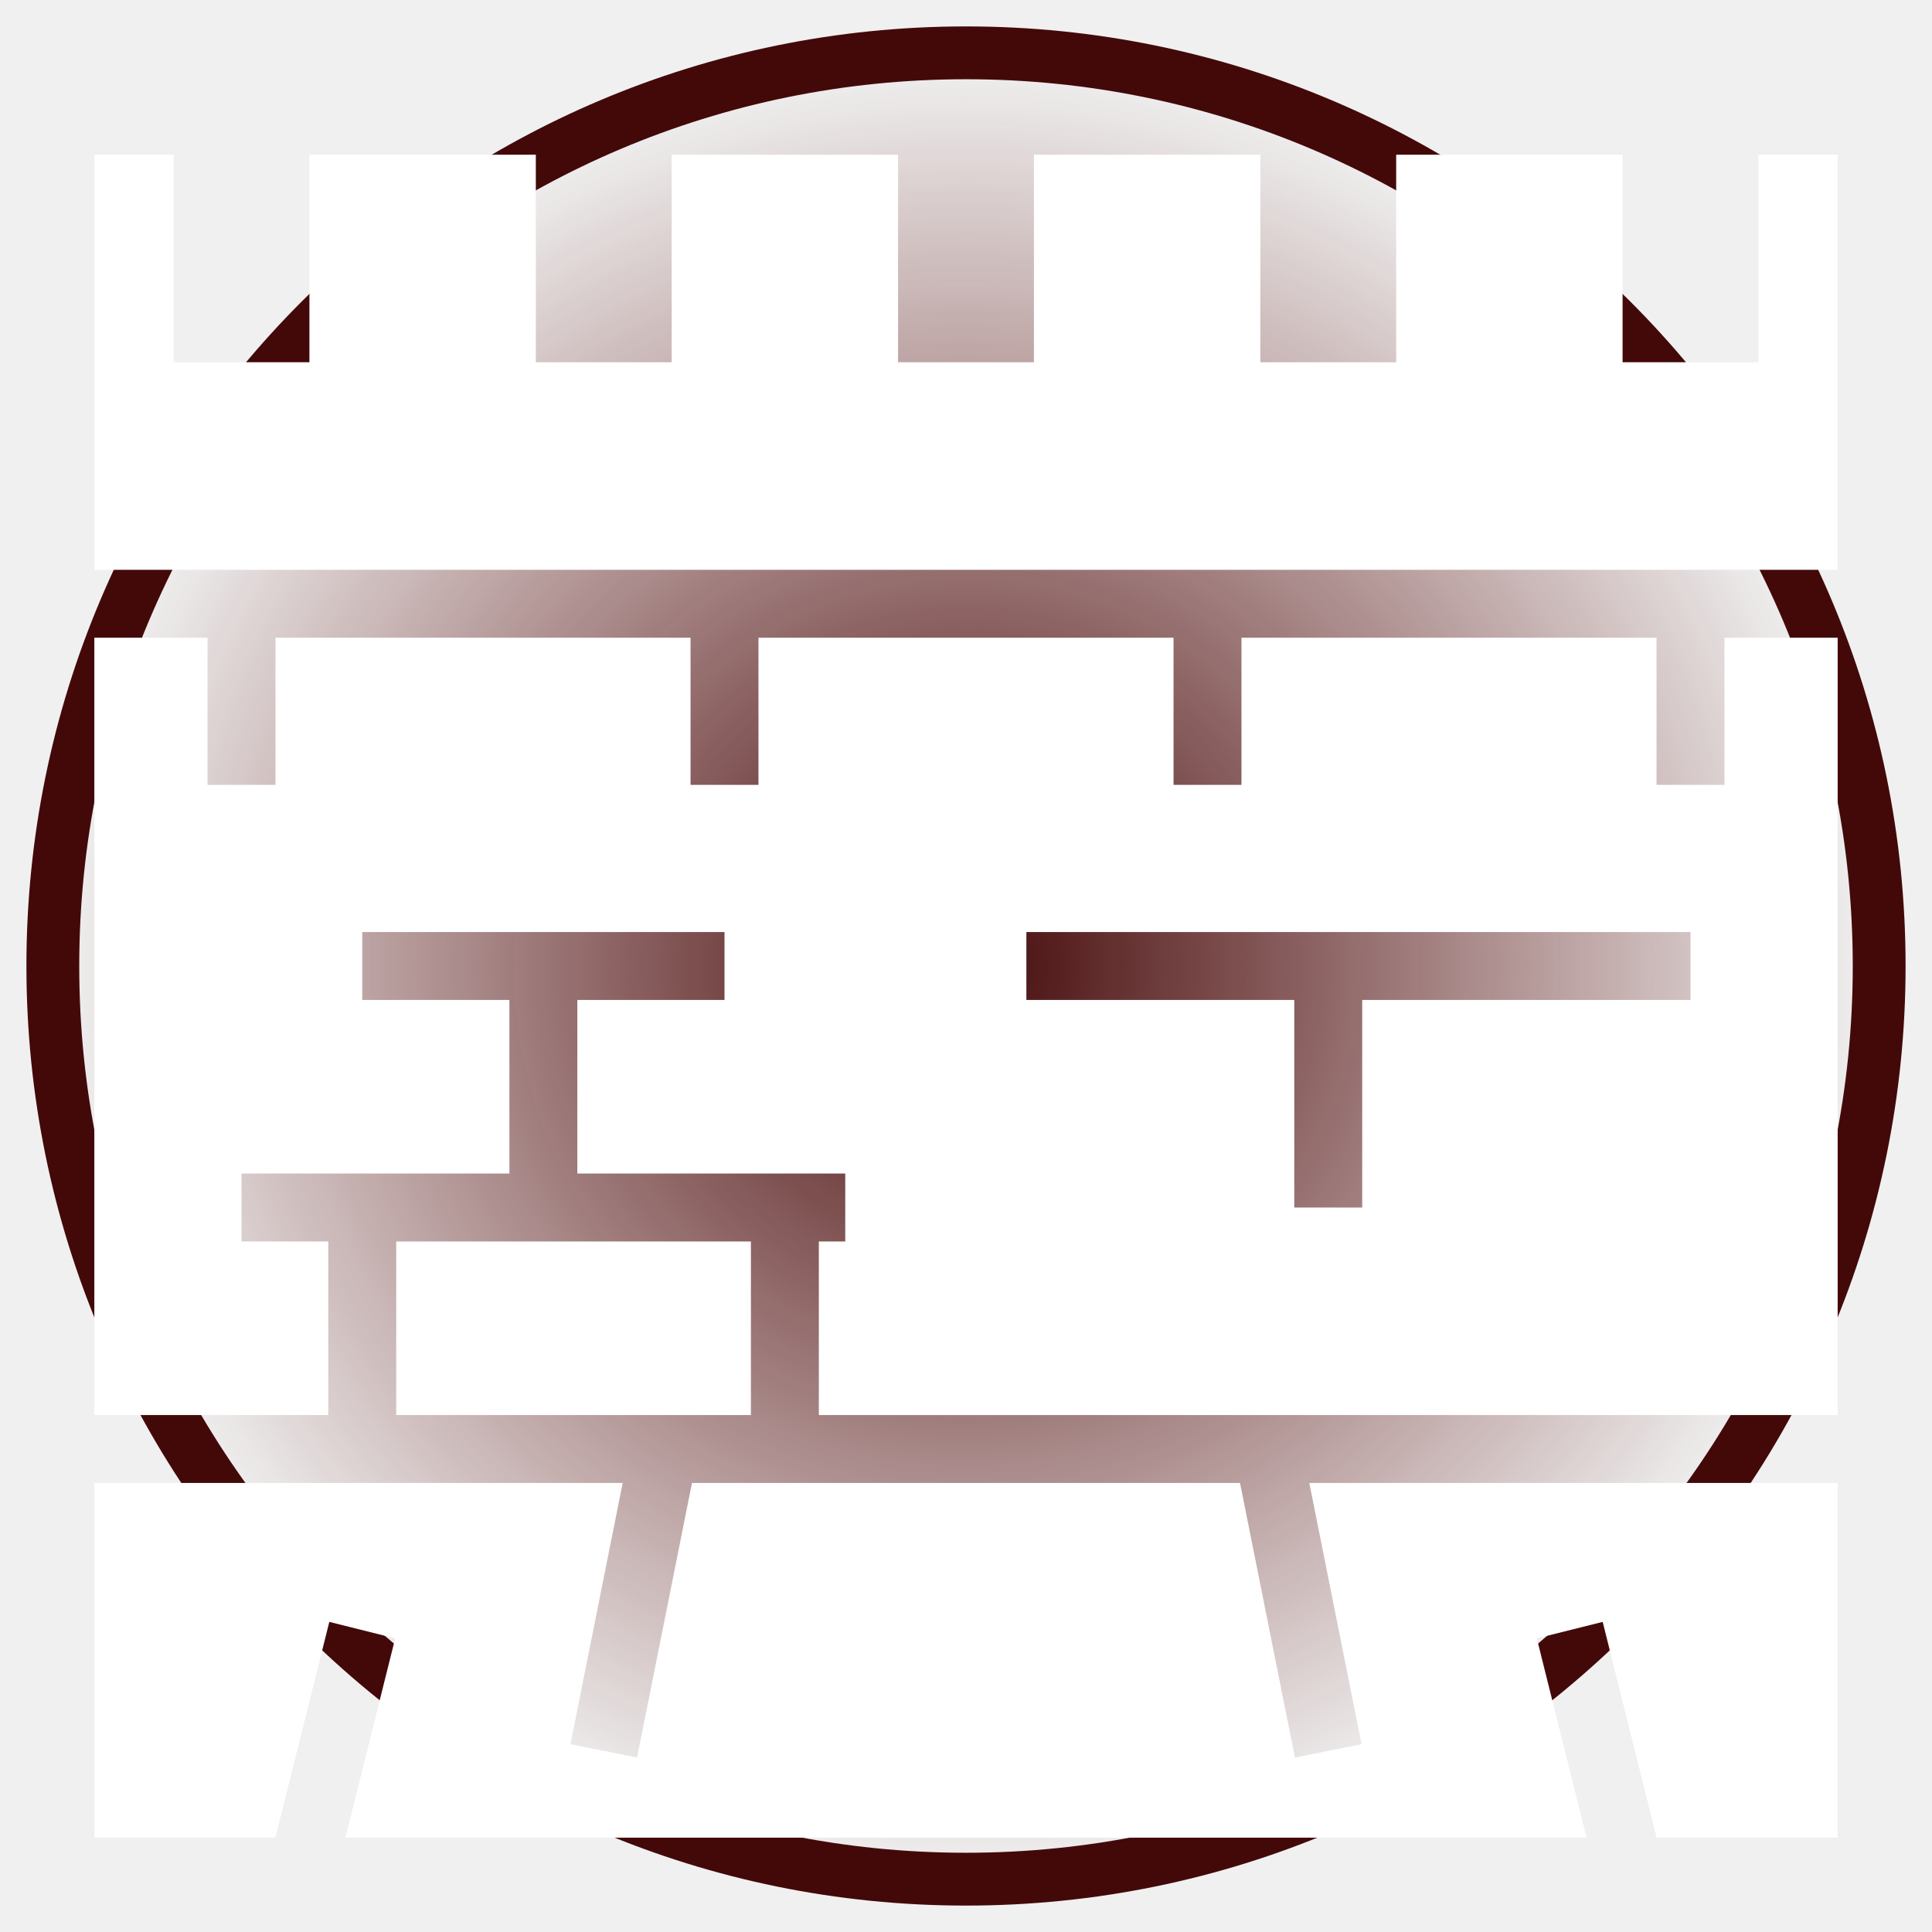
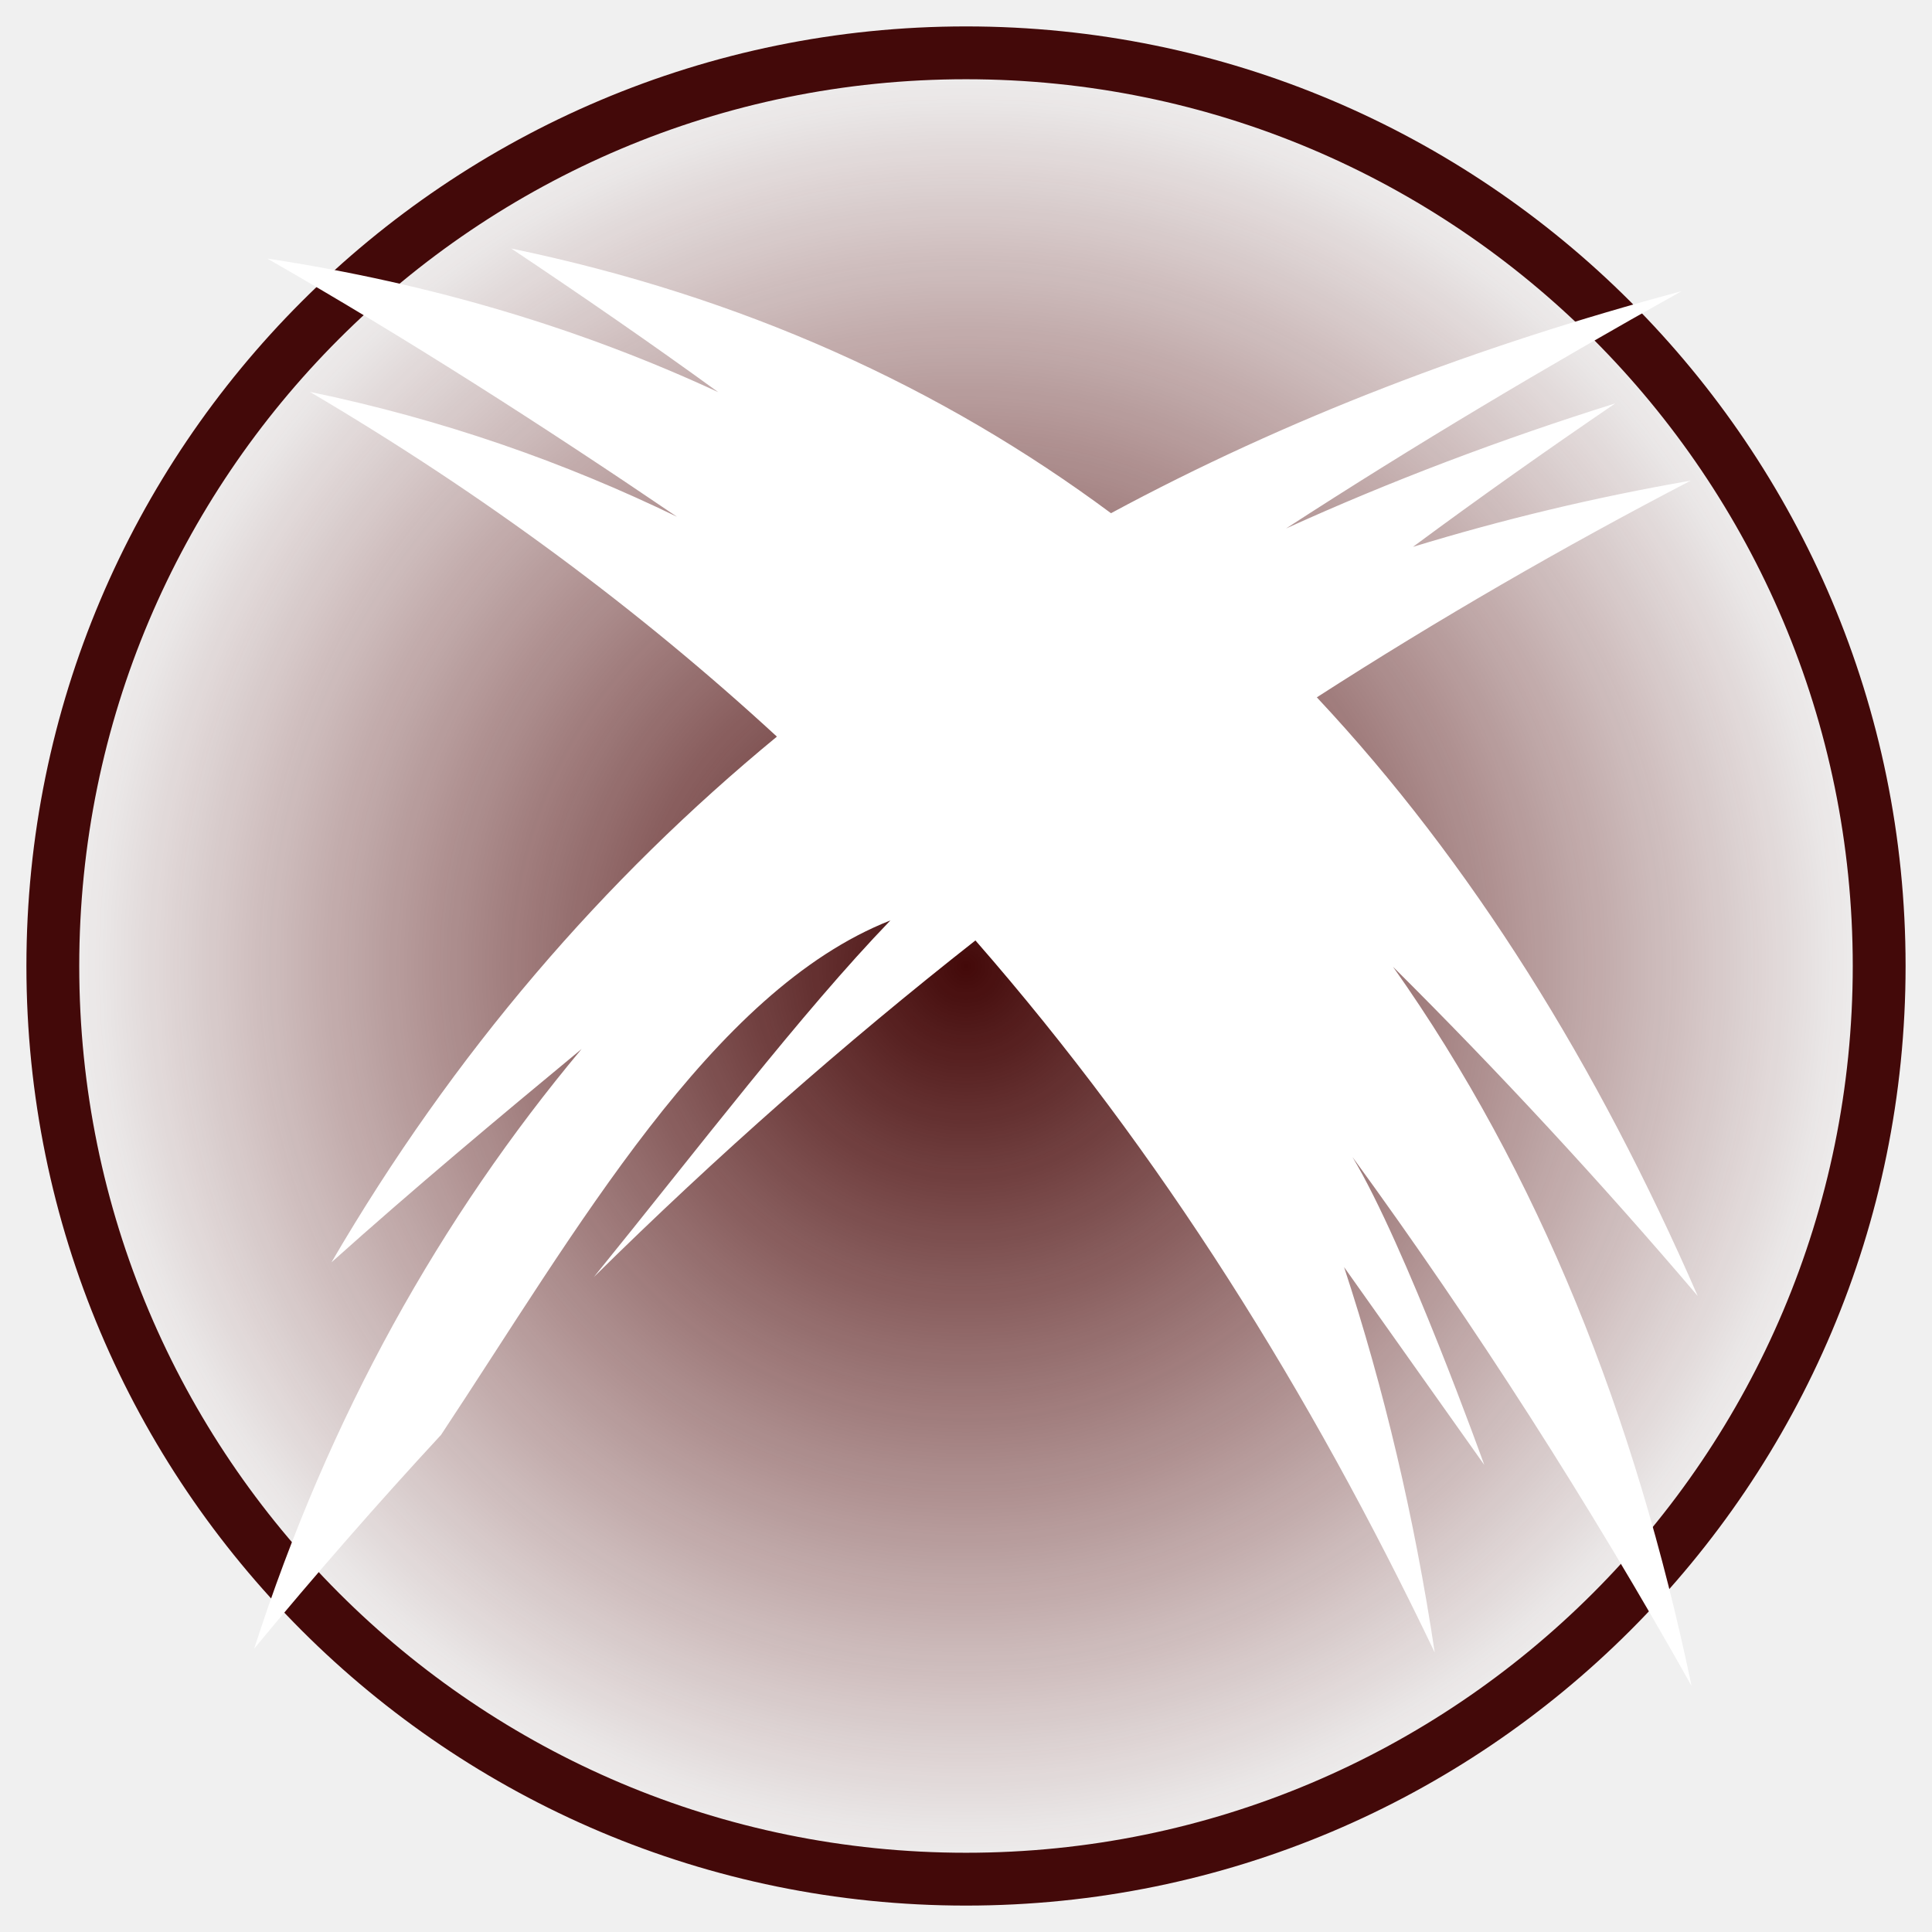
<svg xmlns="http://www.w3.org/2000/svg" viewBox="0 0 512 512" style="height: 512px; width: 512px;">
  <defs>
-     <radialGradient id="heavenly-dog-defensive-wall-gradient-0">
+     <radialGradient id="lorc-cross-mark-gradient-0">
      <stop offset="0%" stop-color="#430909" stop-opacity="1" />
      <stop offset="100%" stop-color="#5f0c0c" stop-opacity="0" />
    </radialGradient>
  </defs>
-   <circle cx="256" cy="256" r="242" fill="url(#heavenly-dog-defensive-wall-gradient-0)" stroke="#430909" stroke-opacity="1" stroke-width="14" />
+   <circle cx="256" cy="256" r="242" fill="url(#lorc-cross-mark-gradient-0)" stroke="#430909" stroke-opacity="1" stroke-width="14" />
  <g class="" transform="translate(0,0)" style="">
-     <path d="M25 41v110h462V41h-21v55h-36V41h-60v55h-36V41h-60v55h-36V41h-60v55h-36V41H82v55H46V41H25zm0 128v206h62v-46H64v-18h71v-46H96v-18h96v18h-39v46h71v18h-7v46h270V169h-30v39h-18v-39H329v39h-18v-39H201v39h-18v-39H73v39H55v-39H25zm247 78h176v18h-87v55h-18v-55h-71v-18zm-167 82v46h94v-46h-94zm-80 64v94h47.973l14.297-57.184 17.46 4.368L91.527 487h328.946l-13.203-52.816 17.46-4.368L439.027 487H487v-94H346.98l13.846 69.234-17.652 3.532L328.62 393H183.38l-14.554 72.766-17.652-3.532L165.02 393H25z" fill="#fff" fill-opacity="1" />
+     <path d="M105.367 18.328c23.14 15.444 46.098 31.27 68.55 47.572-45.055-20.895-94.51-35.918-149.37-44.246 46.697 26.72 91.596 55.58 135.705 85.524-37.203-18.033-77.48-32.22-121.602-41.37 58.218 34.322 109.368 72.465 154.71 114.206C136.02 227.227 86.295 284.717 45.79 354.18c27.11-24.29 54.91-47.545 82.868-70.68C81.942 339.36 45.05 405.01 20.2 482.135c20.36-24.62 40.988-48.203 61.905-70.817 44.7-67.485 89.567-147.11 148.856-170.418-29.61 30.708-63.36 75.164-98.25 118.145 40.99-40.437 83.09-77.46 126.415-111.512 61.598 70.49 110.757 149.38 152.145 235.873-6.738-44.794-16.796-87.384-30.03-127.666l46.444 65.53s-26.037-72.69-43.66-101.987c40.76 55.91 78.208 114.428 112.328 175.205-18.674-89.454-50.512-169.772-98.893-238.224 34.906 34.69 68.637 71.1 100.93 109.045C465.048 288.827 423.58 221.82 372.214 167c40.224-25.887 81.48-49.73 123.863-71.783-32.025 5.56-62.49 12.92-92.006 21.934 21.836-16.173 44.41-32.124 67.024-47.523-37.987 11.91-74.633 25.775-109.067 41.433 42.668-27.673 86.32-53.668 131.004-78.602h-.003c-67.47 18.055-130.83 42.19-188.998 73.548-56.294-41.79-122.01-71.787-198.663-87.68z" fill="#fff" fill-opacity="1" transform="translate(51.2, 51.2) scale(0.8, 0.8) rotate(0, 256, 256) skewX(0) skewY(0)" />
  </g>
</svg>
